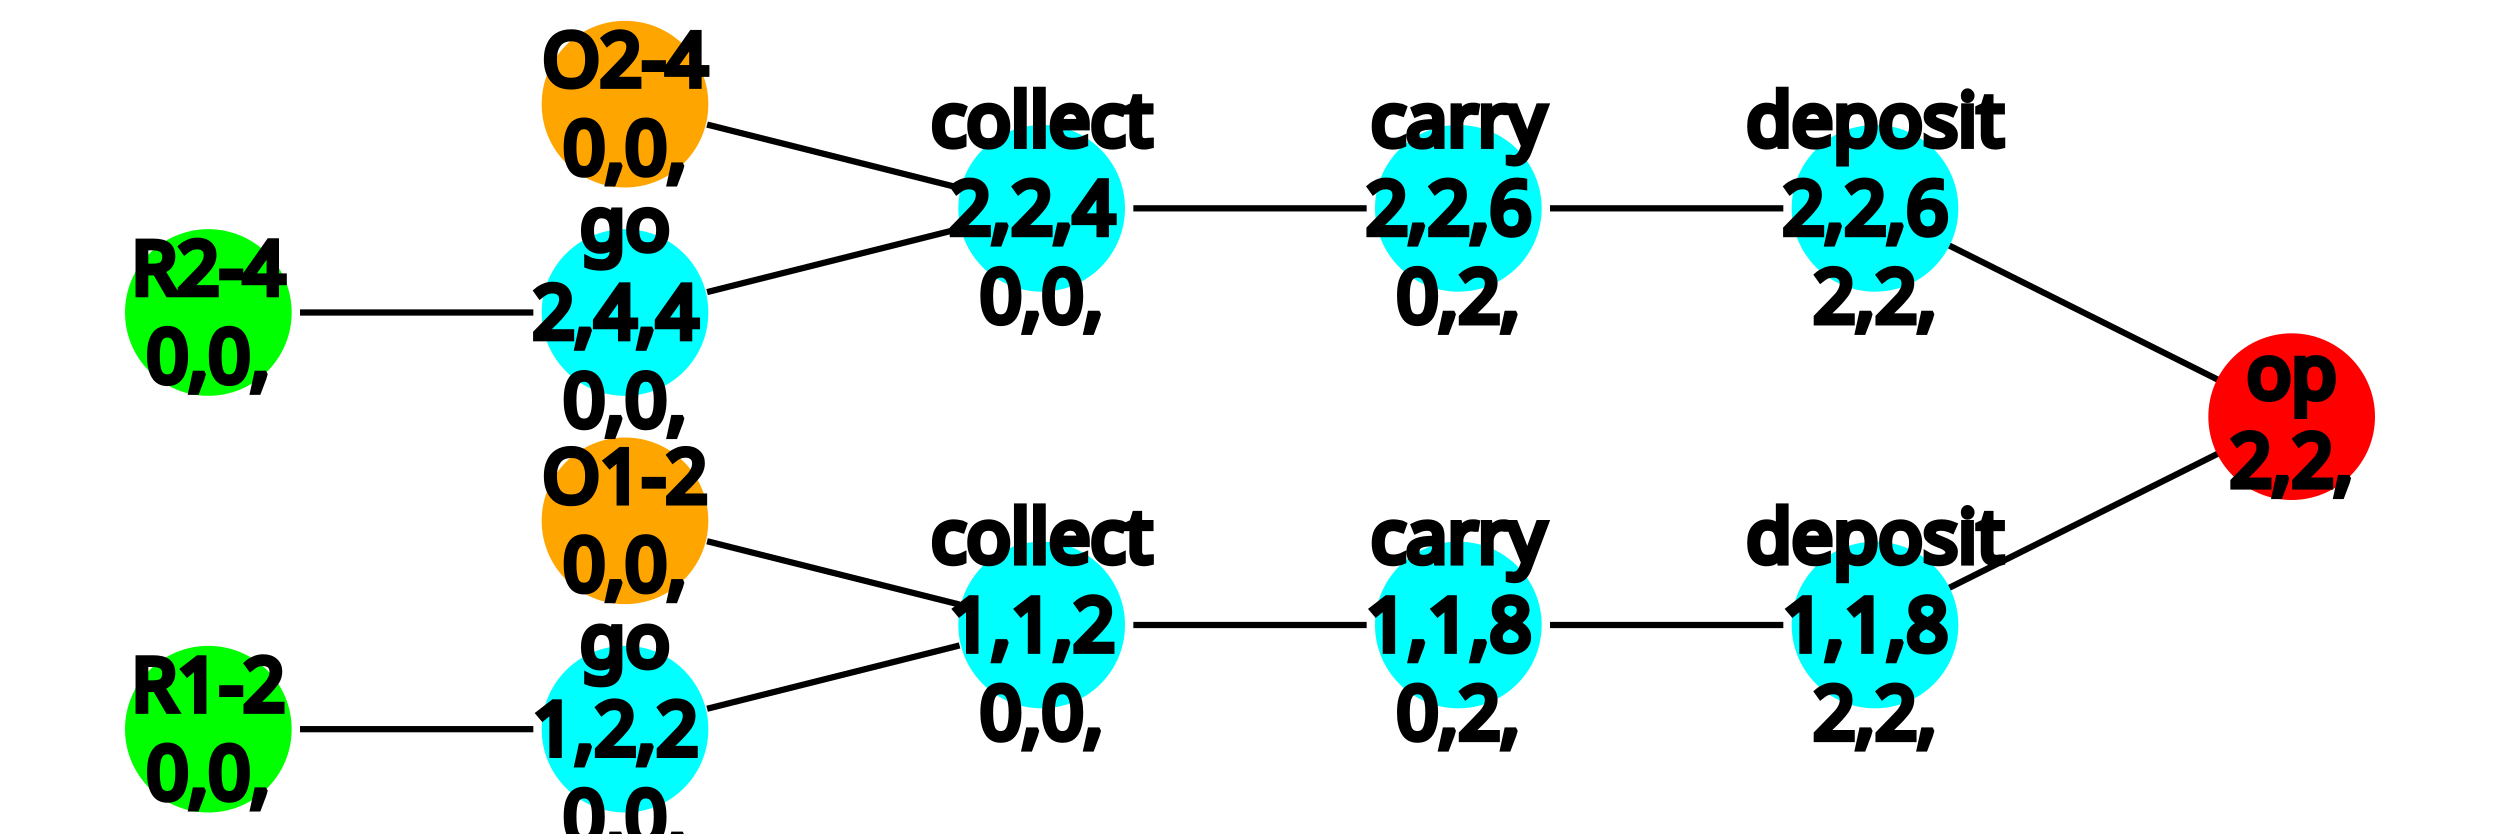
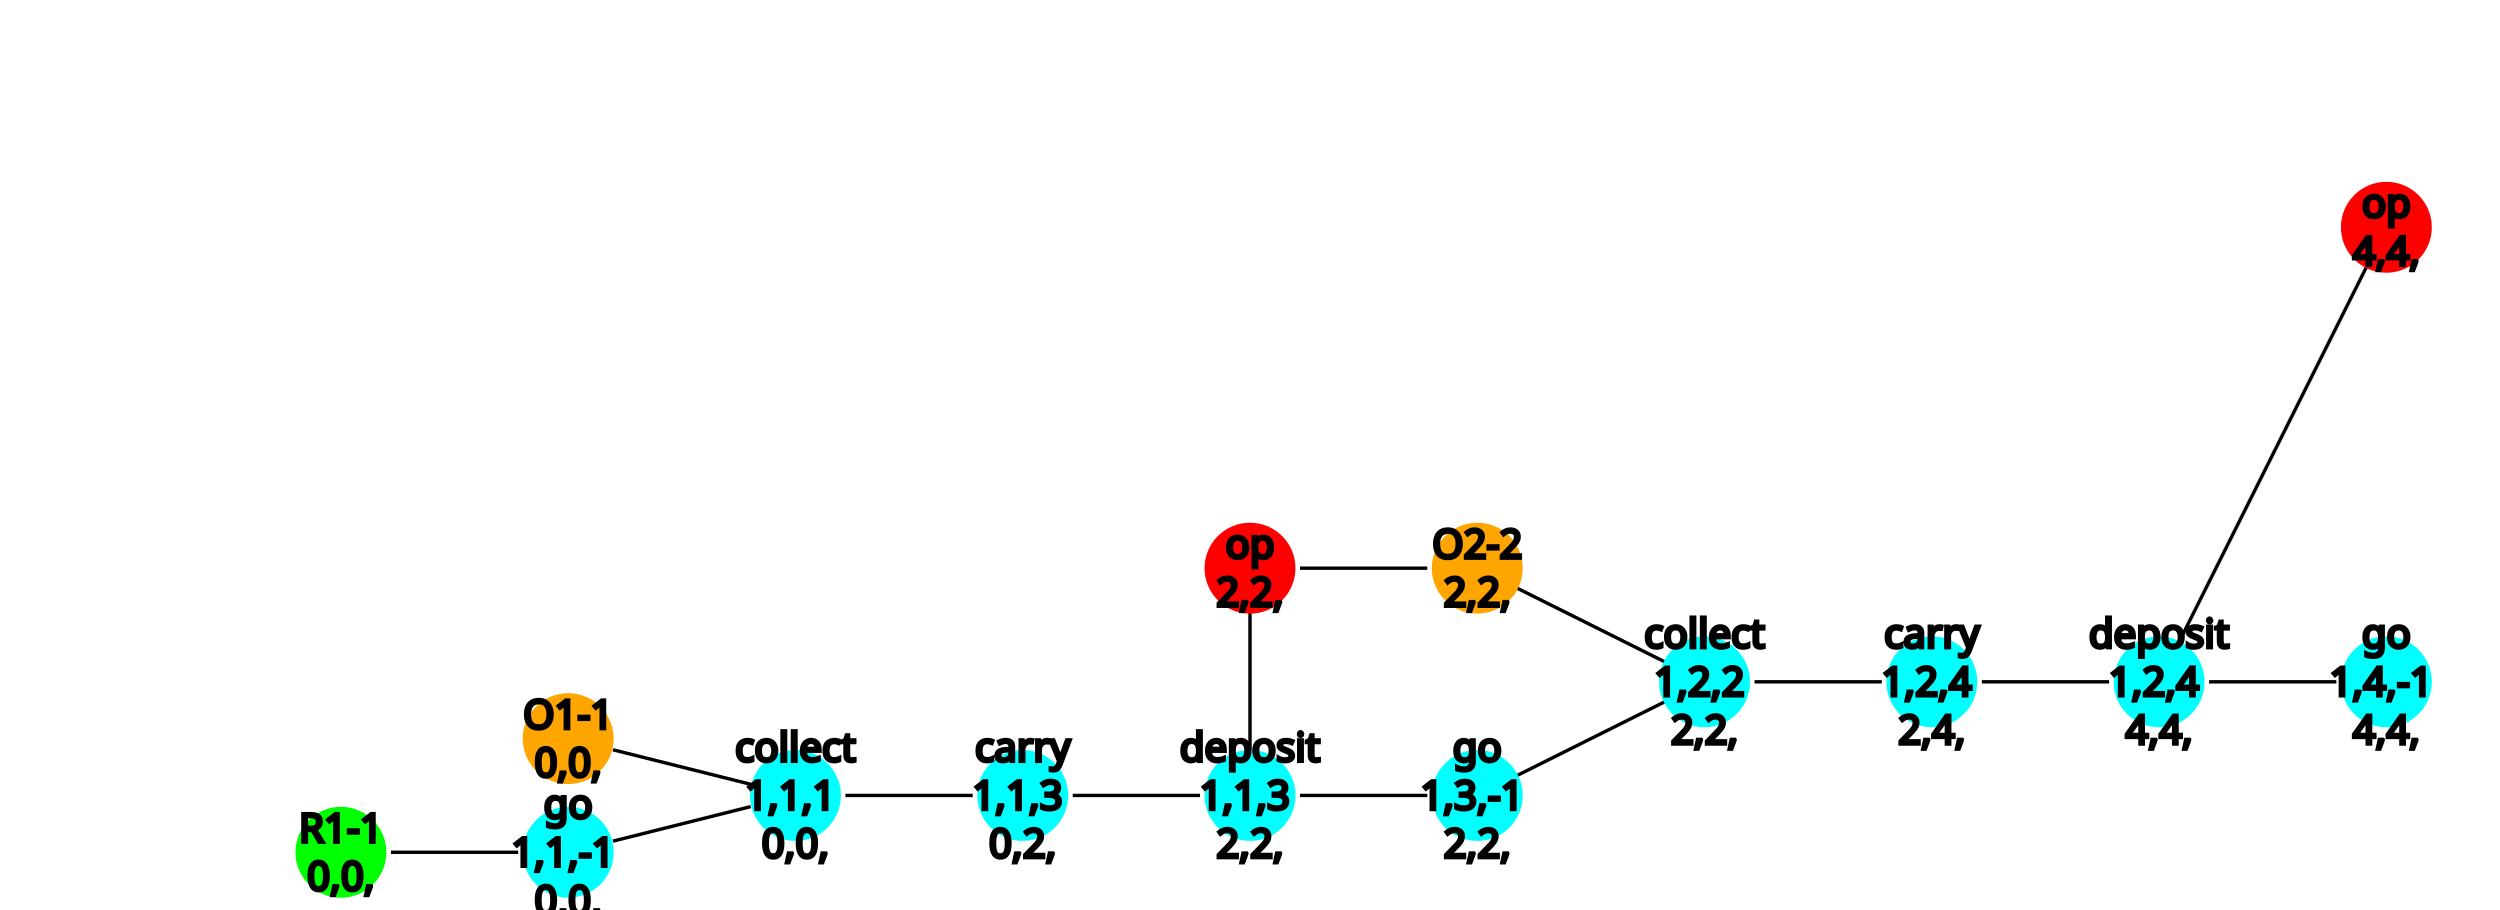
- <svg xmlns="http://www.w3.org/2000/svg" version="1.2" width="120mm" height="40mm" viewBox="0 0 120 40" stroke="none" fill="#000000" stroke-width="0.3" font-size="3.88">
+ <svg xmlns="http://www.w3.org/2000/svg" version="1.2" width="220mm" height="80mm" viewBox="0 0 220 80" stroke="none" fill="#000000" stroke-width="0.3" font-size="3.88">
  <defs>
    <marker id="arrow" markerWidth="15" markerHeight="7" refX="5" refY="3.5" orient="auto" markerUnits="strokeWidth">
      <path d="M0,0 L15,3.5 L0,7 z" stroke="context-stroke" fill="context-stroke" />
    </marker>
  </defs>
-   <g stroke="#000000" id="img-905e2355-1">
-     <g transform="translate(100,25)">
+   <g stroke="#000000" id="img-5564cd7f-1">
+     <g transform="translate(200,60)">
+       <path fill="none" d="M-5.6,0 L 5.6 0" class="primitive" />
+     </g>
+     <g transform="translate(200,40)">
+       <path fill="none" d="M-8.93,17.87 L 8.93 -17.87" class="primitive" />
+     </g>
+     <g transform="translate(180,60)">
+       <path fill="none" d="M-5.6,0 L 5.6 0" class="primitive" />
+     </g>
+     <g transform="translate(160,60)">
+       <path fill="none" d="M-5.6,0 L 5.6 0" class="primitive" />
+     </g>
+     <g transform="translate(140,65)">
      <path fill="none" d="M-6.89,3.44 L 6.89 -3.44" class="primitive" />
    </g>
-     <g transform="translate(80,30)">
-       <path fill="none" d="M-5.6,0 L 5.6 0" class="primitive" />
-     </g>
-     <g transform="translate(60,30)">
-       <path fill="none" d="M-5.6,0 L 5.6 0" class="primitive" />
-     </g>
-     <g transform="translate(40,32.5)">
+     <g transform="translate(120,70)">
+       <path fill="none" d="M-5.6,0 L 5.6 0" class="primitive" />
+     </g>
+     <g transform="translate(110,60)">
+       <path fill="none" d="M0,7.8 L 0 -7.8" class="primitive" />
+     </g>
+     <g transform="translate(100,70)">
+       <path fill="none" d="M-5.6,0 L 5.6 0" class="primitive" />
+     </g>
+     <g transform="translate(80,70)">
+       <path fill="none" d="M-5.6,0 L 5.6 0" class="primitive" />
+     </g>
+     <g transform="translate(120,50)">
+       <path fill="none" d="M-5.6,0 L 5.6 0" class="primitive" />
+     </g>
+     <g transform="translate(60,72.5)">
      <path fill="none" d="M-6.06,1.52 L 6.06 -1.52" class="primitive" />
    </g>
-     <g transform="translate(100,15)">
+     <g transform="translate(40,75)">
+       <path fill="none" d="M-5.6,0 L 5.6 0" class="primitive" />
+     </g>
+     <g transform="translate(140,55)">
      <path fill="none" d="M-6.89,-3.44 L 6.89 3.44" class="primitive" />
    </g>
-     <g transform="translate(80,10)">
-       <path fill="none" d="M-5.6,0 L 5.6 0" class="primitive" />
-     </g>
-     <g transform="translate(60,10)">
-       <path fill="none" d="M-5.6,0 L 5.6 0" class="primitive" />
-     </g>
-     <g transform="translate(40,12.5)">
-       <path fill="none" d="M-6.06,1.52 L 6.06 -1.52" class="primitive" />
-     </g>
-     <g transform="translate(20,15)">
-       <path fill="none" d="M-5.6,0 L 5.6 0" class="primitive" />
-     </g>
-     <g transform="translate(20,35)">
-       <path fill="none" d="M-5.6,0 L 5.6 0" class="primitive" />
-     </g>
-     <g transform="translate(40,7.5)">
+     <g transform="translate(60,67.5)">
      <path fill="none" d="M-6.06,-1.52 L 6.06 1.52" class="primitive" />
    </g>
-     <g transform="translate(40,27.5)">
-       <path fill="none" d="M-6.06,-1.52 L 6.06 1.52" class="primitive" />
-     </g>
-   </g>
-   <g fill="#00FFFF" id="img-905e2355-2">
-     <g transform="translate(90,30)">
-       <circle cx="0" cy="0" r="4" class="primitive" />
-     </g>
-   </g>
-   <g fill="#00FFFF" id="img-905e2355-3">
-     <g transform="translate(70,30)">
-       <circle cx="0" cy="0" r="4" class="primitive" />
-     </g>
-   </g>
-   <g fill="#00FFFF" id="img-905e2355-4">
-     <g transform="translate(50,30)">
-       <circle cx="0" cy="0" r="4" class="primitive" />
-     </g>
-   </g>
-   <g fill="#00FFFF" id="img-905e2355-5">
-     <g transform="translate(30,35)">
-       <circle cx="0" cy="0" r="4" class="primitive" />
-     </g>
-   </g>
-   <g fill="#00FFFF" id="img-905e2355-6">
-     <g transform="translate(90,10)">
-       <circle cx="0" cy="0" r="4" class="primitive" />
-     </g>
-   </g>
-   <g fill="#00FFFF" id="img-905e2355-7">
-     <g transform="translate(70,10)">
-       <circle cx="0" cy="0" r="4" class="primitive" />
-     </g>
-   </g>
-   <g fill="#00FFFF" id="img-905e2355-8">
-     <g transform="translate(50,10)">
-       <circle cx="0" cy="0" r="4" class="primitive" />
-     </g>
-   </g>
-   <g fill="#00FFFF" id="img-905e2355-9">
-     <g transform="translate(30,15)">
-       <circle cx="0" cy="0" r="4" class="primitive" />
-     </g>
-   </g>
-   <g fill="#FF0000" id="img-905e2355-10">
-     <g transform="translate(110,20)">
-       <circle cx="0" cy="0" r="4" class="primitive" />
-     </g>
-   </g>
-   <g fill="#00FF00" id="img-905e2355-11">
-     <g transform="translate(10,15)">
-       <circle cx="0" cy="0" r="4" class="primitive" />
-     </g>
-   </g>
-   <g fill="#00FF00" id="img-905e2355-12">
-     <g transform="translate(10,35)">
-       <circle cx="0" cy="0" r="4" class="primitive" />
-     </g>
-   </g>
-   <g fill="#FFA500" id="img-905e2355-13">
-     <g transform="translate(30,5)">
-       <circle cx="0" cy="0" r="4" class="primitive" />
-     </g>
-   </g>
-   <g fill="#FFA500" id="img-905e2355-14">
-     <g transform="translate(30,25)">
-       <circle cx="0" cy="0" r="4" class="primitive" />
-     </g>
-   </g>
-   <g font-family="futura" font-size="3.53" stroke="#000000" id="img-905e2355-15">
-     <g transform="translate(90,30)">
-       <g class="primitive">
-         <text text-anchor="middle" dy="-0.85em">deposit<tspan x="0" dy="1.2em">1,1,8</tspan>
+   </g>
+   <g fill="#00FFFF" id="img-5564cd7f-2">
+     <g transform="translate(210,60)">
+       <circle cx="0" cy="0" r="4" class="primitive" />
+     </g>
+   </g>
+   <g fill="#00FFFF" id="img-5564cd7f-3">
+     <g transform="translate(190,60)">
+       <circle cx="0" cy="0" r="4" class="primitive" />
+     </g>
+   </g>
+   <g fill="#00FFFF" id="img-5564cd7f-4">
+     <g transform="translate(170,60)">
+       <circle cx="0" cy="0" r="4" class="primitive" />
+     </g>
+   </g>
+   <g fill="#00FFFF" id="img-5564cd7f-5">
+     <g transform="translate(150,60)">
+       <circle cx="0" cy="0" r="4" class="primitive" />
+     </g>
+   </g>
+   <g fill="#00FFFF" id="img-5564cd7f-6">
+     <g transform="translate(130,70)">
+       <circle cx="0" cy="0" r="4" class="primitive" />
+     </g>
+   </g>
+   <g fill="#00FFFF" id="img-5564cd7f-7">
+     <g transform="translate(110,70)">
+       <circle cx="0" cy="0" r="4" class="primitive" />
+     </g>
+   </g>
+   <g fill="#00FFFF" id="img-5564cd7f-8">
+     <g transform="translate(90,70)">
+       <circle cx="0" cy="0" r="4" class="primitive" />
+     </g>
+   </g>
+   <g fill="#00FFFF" id="img-5564cd7f-9">
+     <g transform="translate(70,70)">
+       <circle cx="0" cy="0" r="4" class="primitive" />
+     </g>
+   </g>
+   <g fill="#FF0000" id="img-5564cd7f-10">
+     <g transform="translate(210,20)">
+       <circle cx="0" cy="0" r="4" class="primitive" />
+     </g>
+   </g>
+   <g fill="#FF0000" id="img-5564cd7f-11">
+     <g transform="translate(110,50)">
+       <circle cx="0" cy="0" r="4" class="primitive" />
+     </g>
+   </g>
+   <g fill="#00FFFF" id="img-5564cd7f-12">
+     <g transform="translate(50,75)">
+       <circle cx="0" cy="0" r="4" class="primitive" />
+     </g>
+   </g>
+   <g fill="#00FF00" id="img-5564cd7f-13">
+     <g transform="translate(30,75)">
+       <circle cx="0" cy="0" r="4" class="primitive" />
+     </g>
+   </g>
+   <g fill="#FFA500" id="img-5564cd7f-14">
+     <g transform="translate(130,50)">
+       <circle cx="0" cy="0" r="4" class="primitive" />
+     </g>
+   </g>
+   <g fill="#FFA500" id="img-5564cd7f-15">
+     <g transform="translate(50,65)">
+       <circle cx="0" cy="0" r="4" class="primitive" />
+     </g>
+   </g>
+   <g font-family="futura" font-size="3.53" stroke="#000000" id="img-5564cd7f-16">
+     <g transform="translate(210,60)">
+       <g class="primitive">
+         <text text-anchor="middle" dy="-0.85em">go<tspan x="0" dy="1.2em">1,4,-1</tspan>
+           <tspan x="0" dy="1.2em">4,4,</tspan>
+         </text>
+       </g>
+     </g>
+     <g transform="translate(190,60)">
+       <g class="primitive">
+         <text text-anchor="middle" dy="-0.85em">deposit<tspan x="0" dy="1.2em">1,2,4</tspan>
+           <tspan x="0" dy="1.2em">4,4,</tspan>
+         </text>
+       </g>
+     </g>
+     <g transform="translate(170,60)">
+       <g class="primitive">
+         <text text-anchor="middle" dy="-0.85em">carry<tspan x="0" dy="1.2em">1,2,4</tspan>
+           <tspan x="0" dy="1.2em">2,4,</tspan>
+         </text>
+       </g>
+     </g>
+     <g transform="translate(150,60)">
+       <g class="primitive">
+         <text text-anchor="middle" dy="-0.85em">collect<tspan x="0" dy="1.2em">1,2,2</tspan>
          <tspan x="0" dy="1.2em">2,2,</tspan>
        </text>
      </g>
    </g>
-     <g transform="translate(70,30)">
-       <g class="primitive">
-         <text text-anchor="middle" dy="-0.85em">carry<tspan x="0" dy="1.2em">1,1,8</tspan>
+     <g transform="translate(130,70)">
+       <g class="primitive">
+         <text text-anchor="middle" dy="-0.85em">go<tspan x="0" dy="1.2em">1,3,-1</tspan>
+           <tspan x="0" dy="1.2em">2,2,</tspan>
+         </text>
+       </g>
+     </g>
+     <g transform="translate(110,70)">
+       <g class="primitive">
+         <text text-anchor="middle" dy="-0.85em">deposit<tspan x="0" dy="1.2em">1,1,3</tspan>
+           <tspan x="0" dy="1.2em">2,2,</tspan>
+         </text>
+       </g>
+     </g>
+     <g transform="translate(90,70)">
+       <g class="primitive">
+         <text text-anchor="middle" dy="-0.85em">carry<tspan x="0" dy="1.2em">1,1,3</tspan>
          <tspan x="0" dy="1.2em">0,2,</tspan>
        </text>
      </g>
    </g>
-     <g transform="translate(50,30)">
-       <g class="primitive">
-         <text text-anchor="middle" dy="-0.85em">collect<tspan x="0" dy="1.2em">1,1,2</tspan>
+     <g transform="translate(70,70)">
+       <g class="primitive">
+         <text text-anchor="middle" dy="-0.85em">collect<tspan x="0" dy="1.2em">1,1,1</tspan>
          <tspan x="0" dy="1.2em">0,0,</tspan>
        </text>
      </g>
    </g>
-     <g transform="translate(30,35)">
-       <g class="primitive">
-         <text text-anchor="middle" dy="-0.85em">go<tspan x="0" dy="1.2em">1,2,2</tspan>
+     <g transform="translate(210,20)">
+       <g class="primitive">
+         <text text-anchor="middle" dy="-0.25em">op<tspan x="0" dy="1.2em">4,4,</tspan>
+         </text>
+       </g>
+     </g>
+     <g transform="translate(110,50)">
+       <g class="primitive">
+         <text text-anchor="middle" dy="-0.25em">op<tspan x="0" dy="1.2em">2,2,</tspan>
+         </text>
+       </g>
+     </g>
+     <g transform="translate(50,75)">
+       <g class="primitive">
+         <text text-anchor="middle" dy="-0.85em">go<tspan x="0" dy="1.2em">1,1,-1</tspan>
          <tspan x="0" dy="1.2em">0,0,</tspan>
        </text>
      </g>
    </g>
-     <g transform="translate(90,10)">
-       <g class="primitive">
-         <text text-anchor="middle" dy="-0.85em">deposit<tspan x="0" dy="1.2em">2,2,6</tspan>
-           <tspan x="0" dy="1.2em">2,2,</tspan>
-         </text>
-       </g>
-     </g>
-     <g transform="translate(70,10)">
-       <g class="primitive">
-         <text text-anchor="middle" dy="-0.85em">carry<tspan x="0" dy="1.2em">2,2,6</tspan>
-           <tspan x="0" dy="1.2em">0,2,</tspan>
-         </text>
-       </g>
-     </g>
-     <g transform="translate(50,10)">
-       <g class="primitive">
-         <text text-anchor="middle" dy="-0.85em">collect<tspan x="0" dy="1.2em">2,2,4</tspan>
-           <tspan x="0" dy="1.2em">0,0,</tspan>
-         </text>
-       </g>
-     </g>
-     <g transform="translate(30,15)">
-       <g class="primitive">
-         <text text-anchor="middle" dy="-0.85em">go<tspan x="0" dy="1.2em">2,4,4</tspan>
-           <tspan x="0" dy="1.2em">0,0,</tspan>
-         </text>
-       </g>
-     </g>
-     <g transform="translate(110,20)">
-       <g class="primitive">
-         <text text-anchor="middle" dy="-0.25em">op<tspan x="0" dy="1.2em">2,2,</tspan>
-         </text>
-       </g>
-     </g>
-     <g transform="translate(10,15)">
-       <g class="primitive">
-         <text text-anchor="middle" dy="-0.25em">R2-4<tspan x="0" dy="1.2em">0,0,</tspan>
-         </text>
-       </g>
-     </g>
-     <g transform="translate(10,35)">
-       <g class="primitive">
-         <text text-anchor="middle" dy="-0.25em">R1-2<tspan x="0" dy="1.2em">0,0,</tspan>
-         </text>
-       </g>
-     </g>
-     <g transform="translate(30,5)">
-       <g class="primitive">
-         <text text-anchor="middle" dy="-0.25em">O2-4<tspan x="0" dy="1.2em">0,0,</tspan>
-         </text>
-       </g>
-     </g>
-     <g transform="translate(30,25)">
-       <g class="primitive">
-         <text text-anchor="middle" dy="-0.25em">O1-2<tspan x="0" dy="1.2em">0,0,</tspan>
+     <g transform="translate(30,75)">
+       <g class="primitive">
+         <text text-anchor="middle" dy="-0.25em">R1-1<tspan x="0" dy="1.2em">0,0,</tspan>
+         </text>
+       </g>
+     </g>
+     <g transform="translate(130,50)">
+       <g class="primitive">
+         <text text-anchor="middle" dy="-0.25em">O2-2<tspan x="0" dy="1.2em">2,2,</tspan>
+         </text>
+       </g>
+     </g>
+     <g transform="translate(50,65)">
+       <g class="primitive">
+         <text text-anchor="middle" dy="-0.25em">O1-1<tspan x="0" dy="1.2em">0,0,</tspan>
        </text>
      </g>
    </g>
  </g>
</svg>
